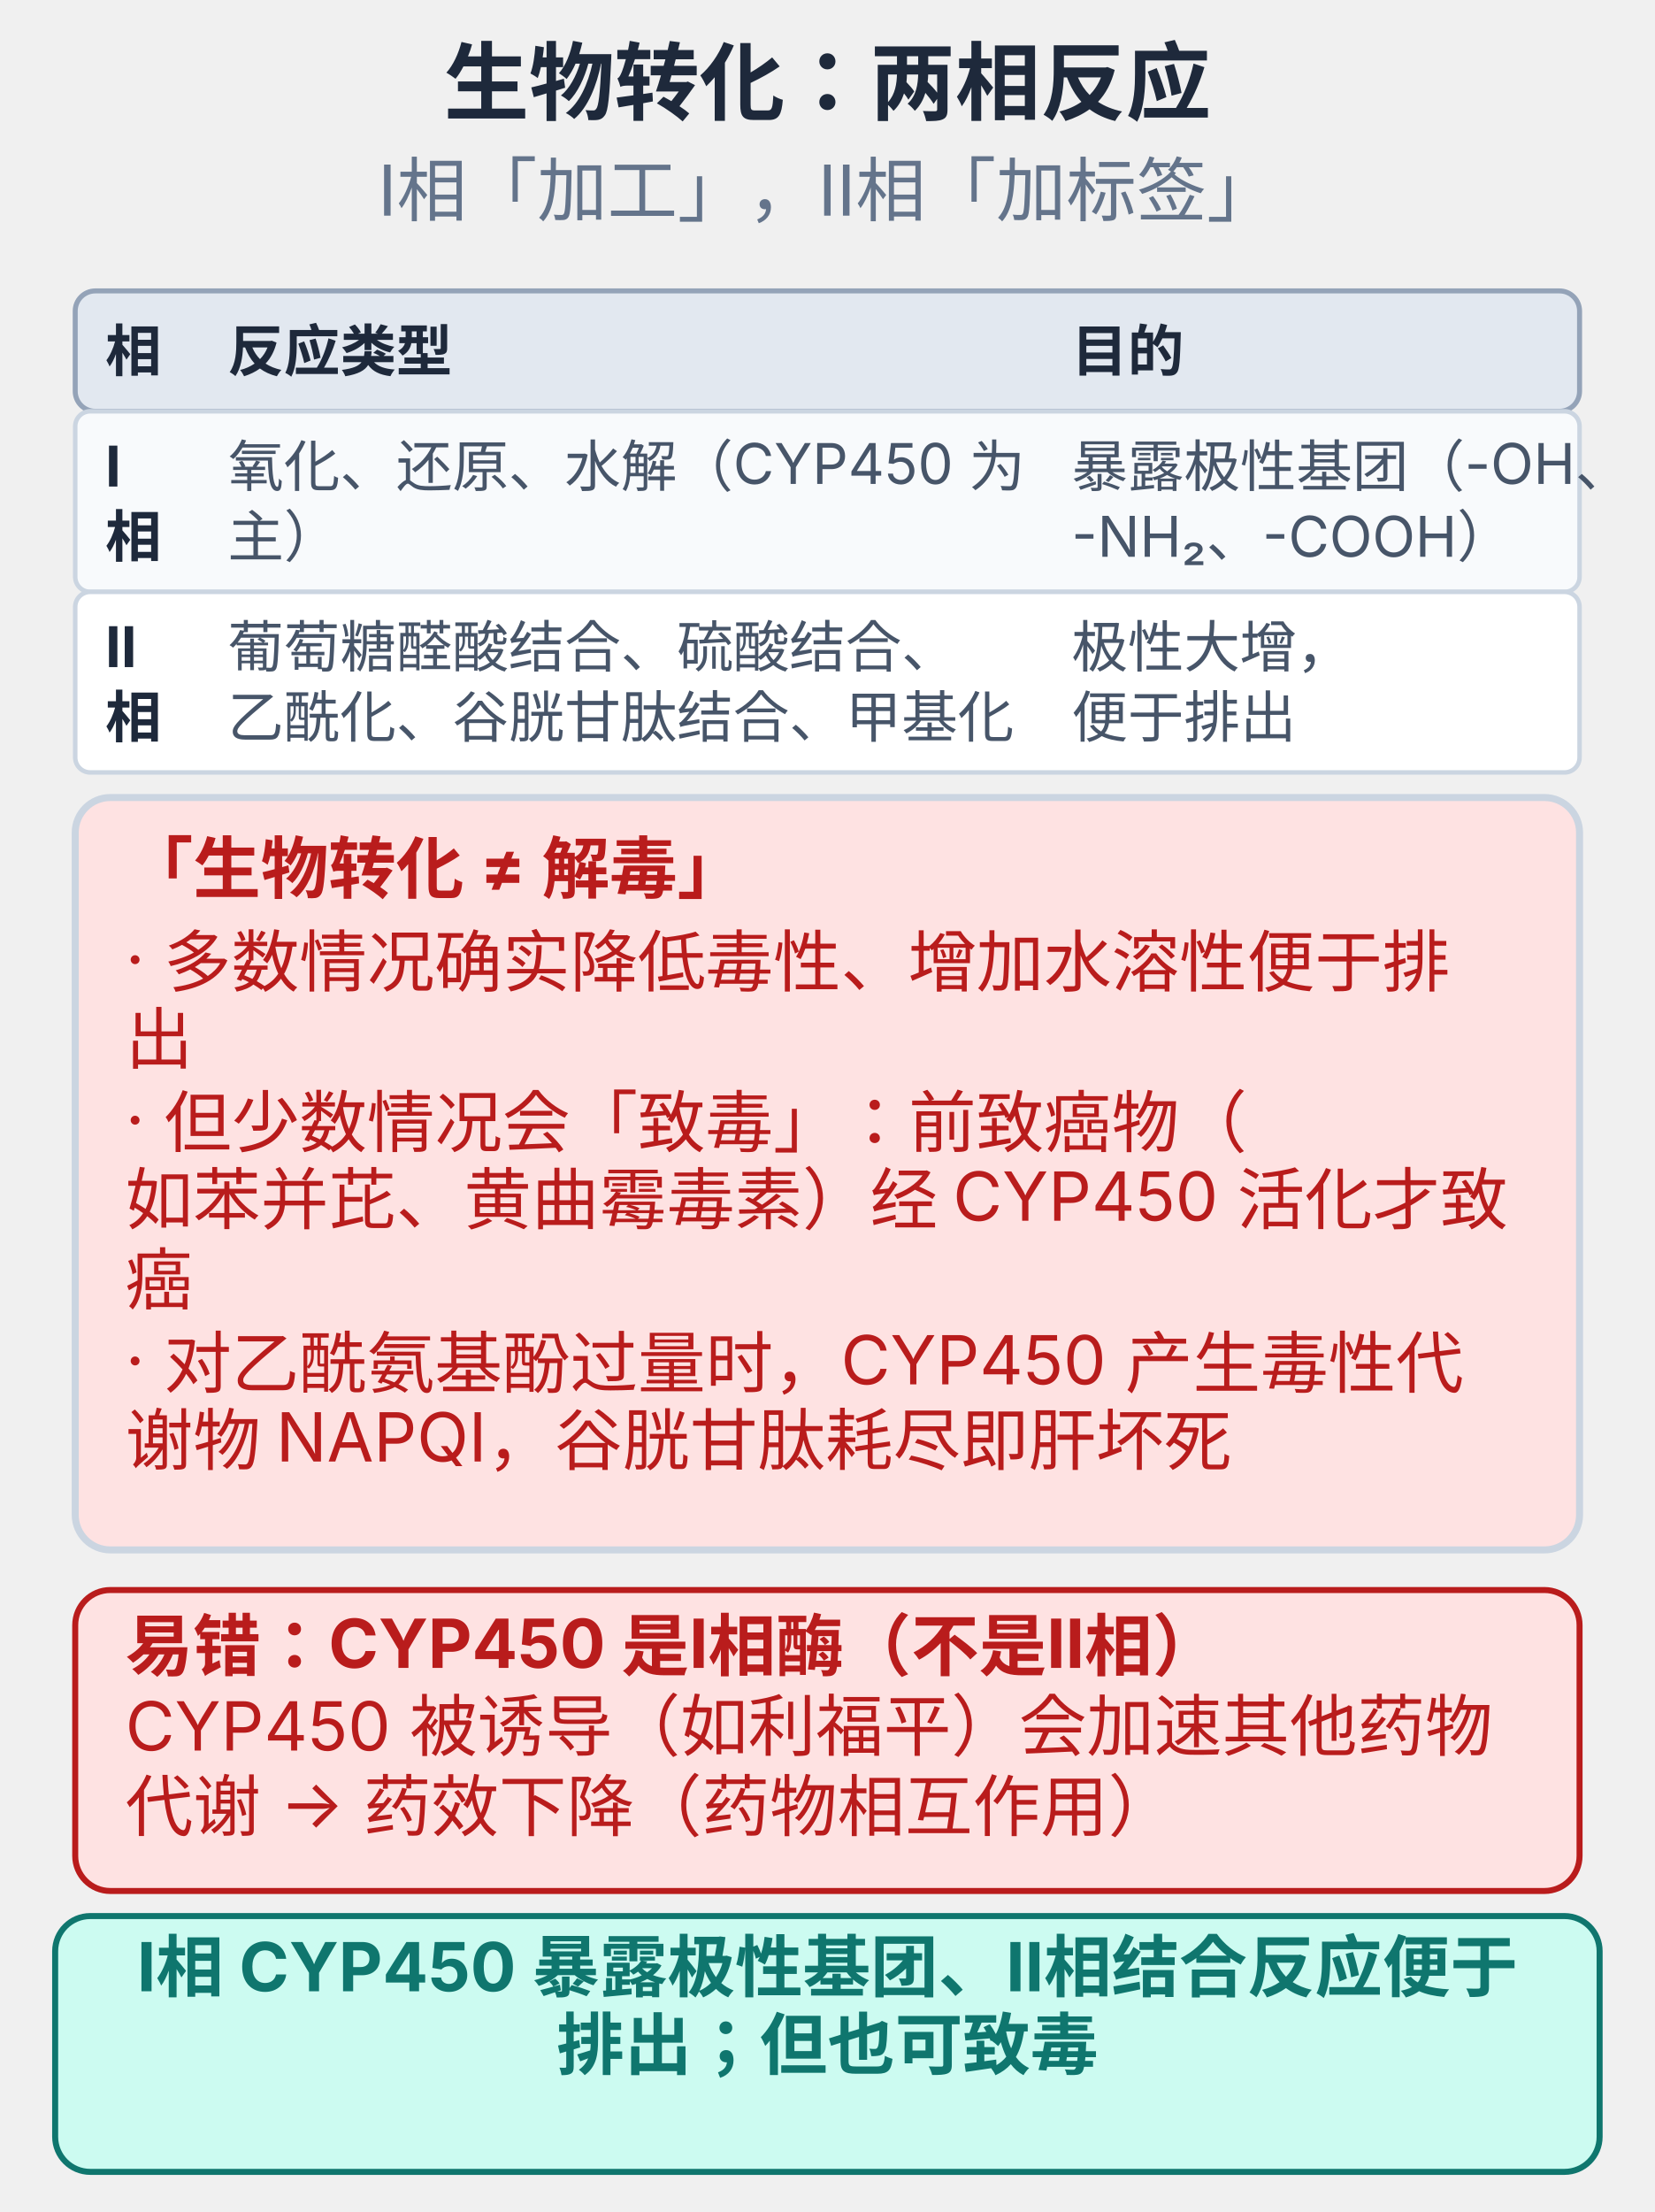
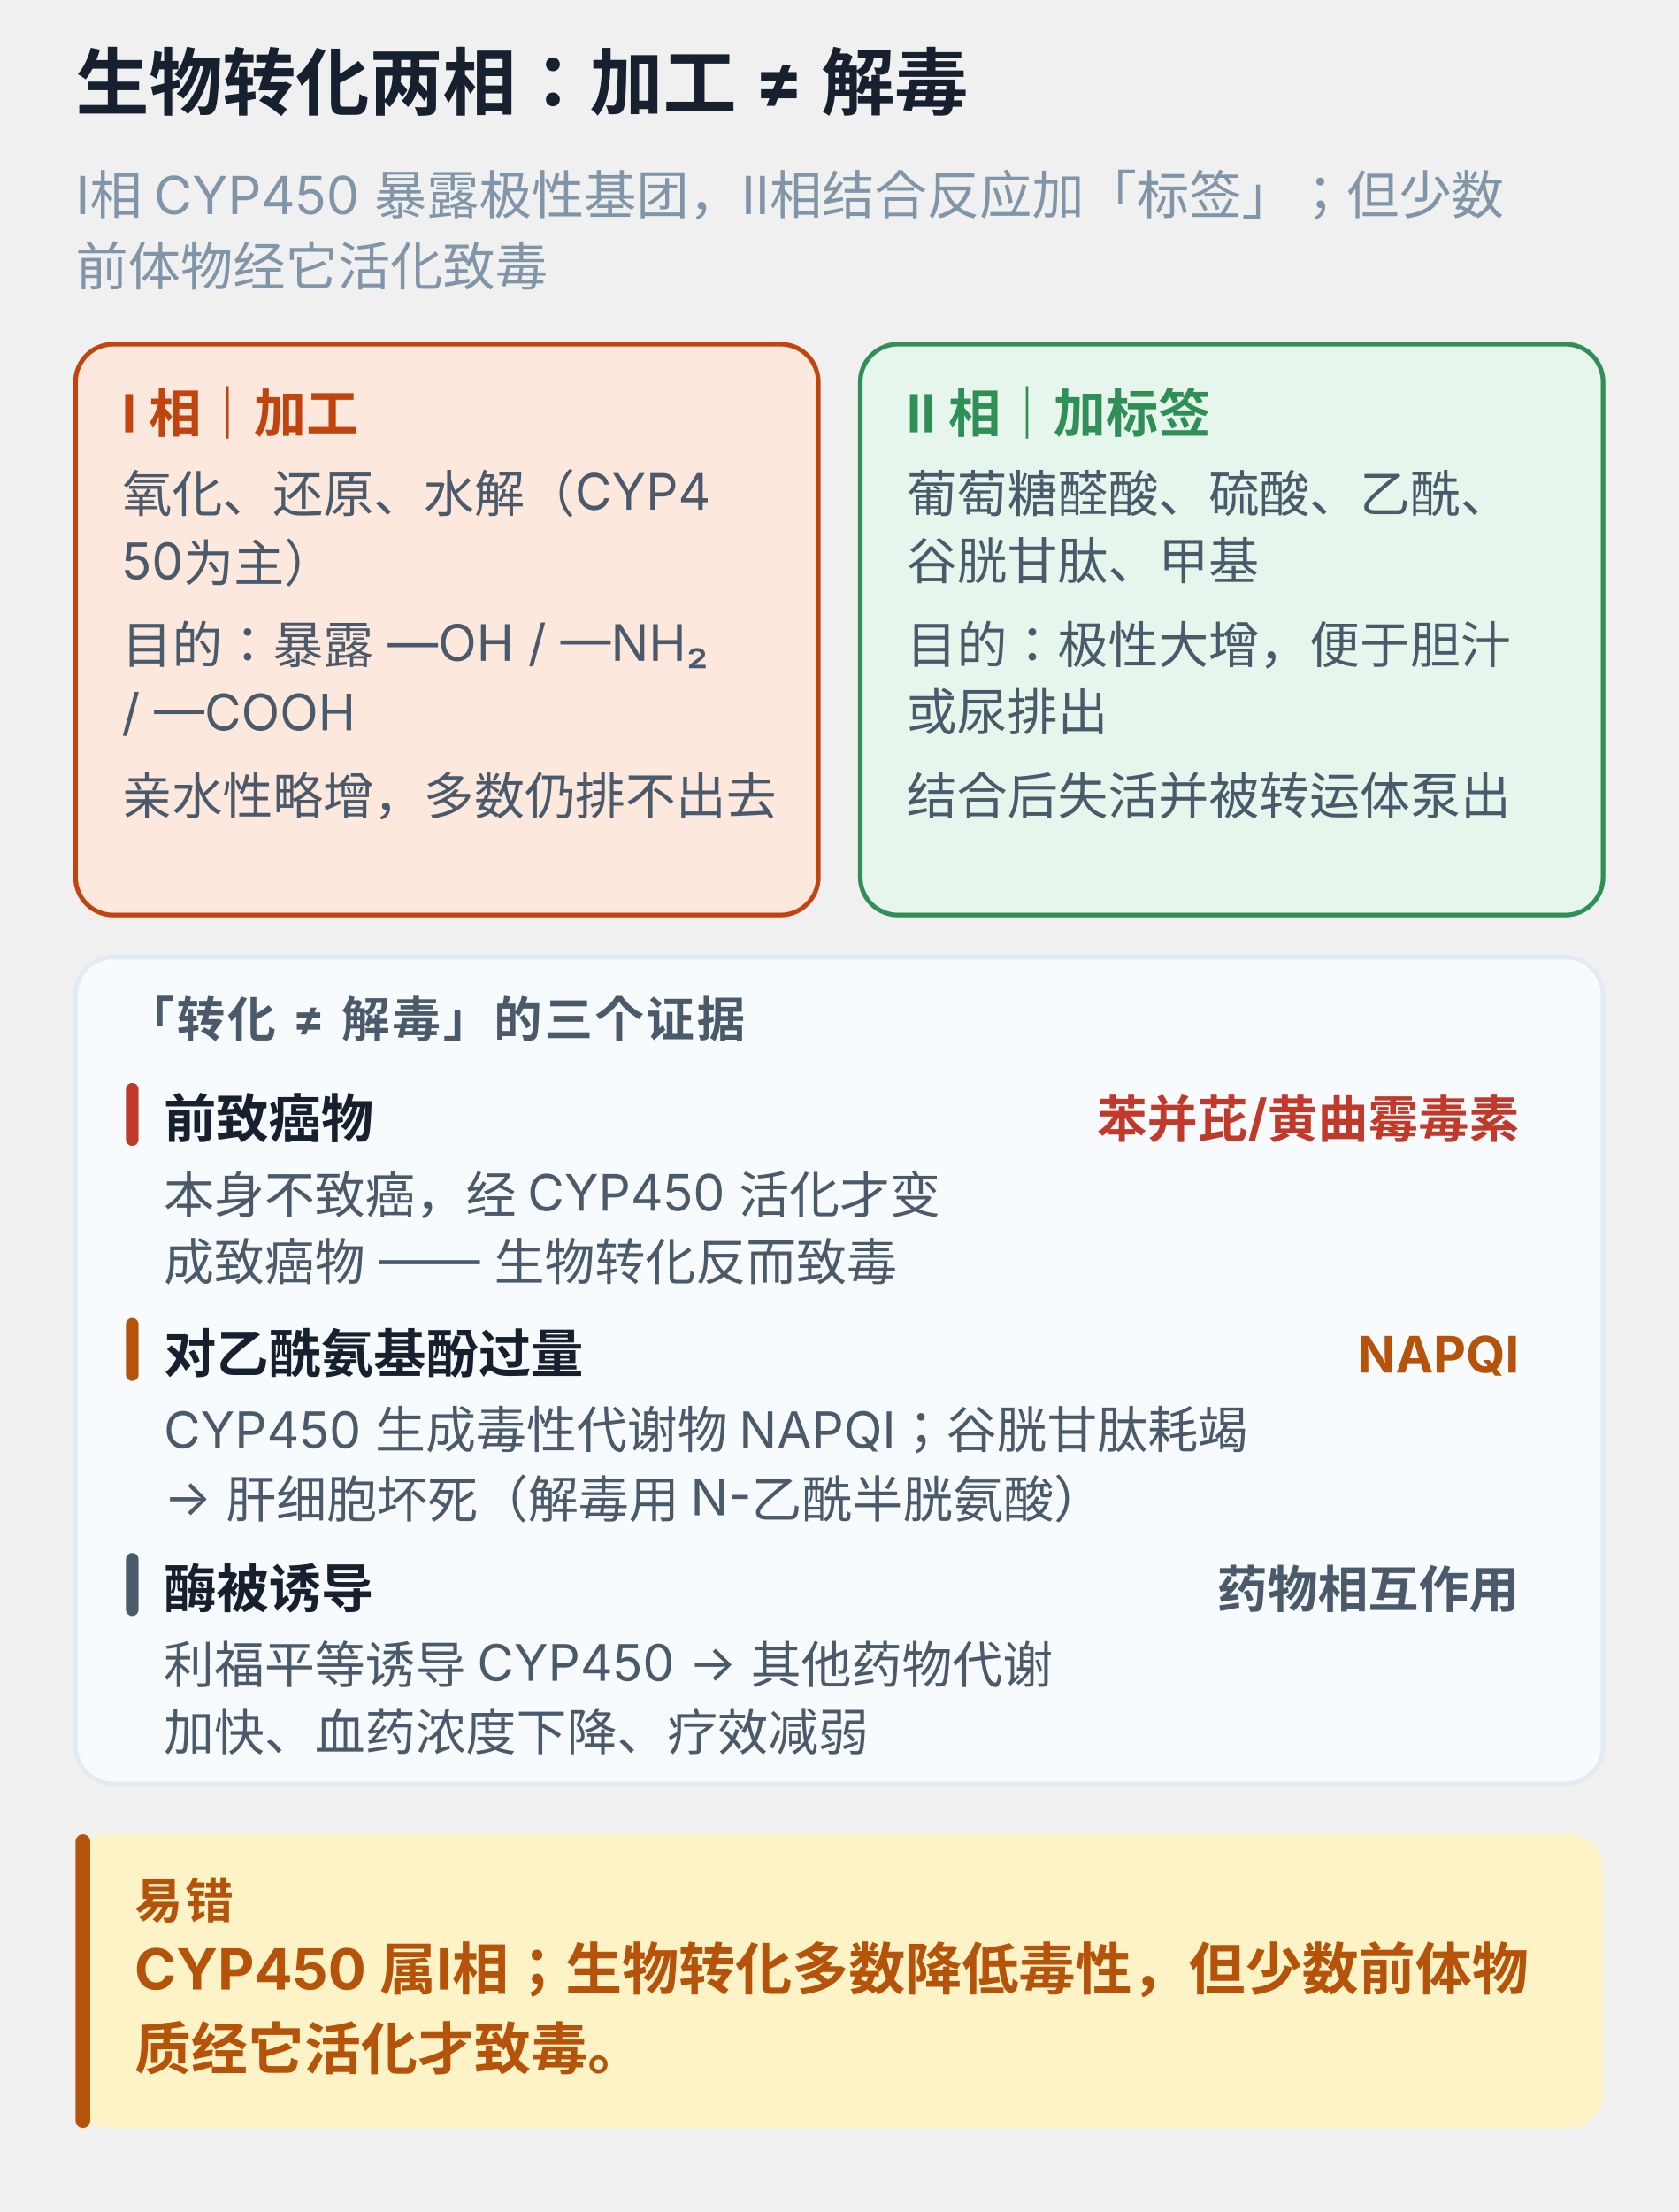
- <svg xmlns="http://www.w3.org/2000/svg" viewBox="0 0 330 441" width="100%" style="max-width:330px;display:block;margin:0 auto;background:#ffffff;border-radius:10px" role="img">
-   <text x="165.0" y="22.6" text-anchor="middle" font-size="17" font-weight="700" fill="#1e293b" font-family="-apple-system,'PingFang SC','Microsoft YaHei',sans-serif">生物转化：两相反应</text>
-   <text x="165.0" y="43.0" text-anchor="middle" font-size="14" font-weight="400" fill="#64748b" font-family="-apple-system,'PingFang SC','Microsoft YaHei',sans-serif">Ⅰ相「加工」，Ⅱ相「加标签」</text>
-   <rect x="15.0" y="58.0" width="300.0" height="24.0" rx="4" fill="#e2e8f0" stroke="#94a3b8" stroke-width="1" />
-   <text x="21.0" y="74.0" text-anchor="start" font-size="11.2" font-weight="700" fill="#1e293b" font-family="-apple-system,'PingFang SC','Microsoft YaHei',sans-serif">相</text>
-   <text x="45.4" y="74.0" text-anchor="start" font-size="11.2" font-weight="700" fill="#1e293b" font-family="-apple-system,'PingFang SC','Microsoft YaHei',sans-serif">反应类型</text>
-   <text x="213.7" y="74.0" text-anchor="start" font-size="11.2" font-weight="700" fill="#1e293b" font-family="-apple-system,'PingFang SC','Microsoft YaHei',sans-serif">目的</text>
-   <rect x="15.0" y="82.0" width="300.0" height="36.0" rx="3" fill="#f8fafc" stroke="#cbd5e1" stroke-width="0.9" />
-   <text x="21.0" y="97.0" text-anchor="start" font-size="11.2" font-weight="700" fill="#1e293b" font-family="-apple-system,'PingFang SC','Microsoft YaHei',sans-serif">Ⅰ </text>
-   <text x="21.0" y="111.0" text-anchor="start" font-size="11.2" font-weight="700" fill="#1e293b" font-family="-apple-system,'PingFang SC','Microsoft YaHei',sans-serif">相</text>
-   <text x="45.4" y="97.0" text-anchor="start" font-size="11.2" font-weight="400" fill="#475569" font-family="-apple-system,'PingFang SC','Microsoft YaHei',sans-serif">氧化、还原、水解（CYP450 为</text>
-   <text x="45.4" y="111.0" text-anchor="start" font-size="11.2" font-weight="400" fill="#475569" font-family="-apple-system,'PingFang SC','Microsoft YaHei',sans-serif">主）</text>
-   <text x="213.7" y="97.0" text-anchor="start" font-size="11.2" font-weight="400" fill="#475569" font-family="-apple-system,'PingFang SC','Microsoft YaHei',sans-serif">暴露极性基团（-OH、</text>
-   <text x="213.7" y="111.0" text-anchor="start" font-size="11.2" font-weight="400" fill="#475569" font-family="-apple-system,'PingFang SC','Microsoft YaHei',sans-serif">-NH₂、-COOH）</text>
-   <rect x="15.0" y="118.0" width="300.0" height="36.0" rx="3" fill="#ffffff" stroke="#cbd5e1" stroke-width="0.9" />
-   <text x="21.0" y="133.0" text-anchor="start" font-size="11.2" font-weight="700" fill="#1e293b" font-family="-apple-system,'PingFang SC','Microsoft YaHei',sans-serif">Ⅱ </text>
-   <text x="21.0" y="147.0" text-anchor="start" font-size="11.2" font-weight="700" fill="#1e293b" font-family="-apple-system,'PingFang SC','Microsoft YaHei',sans-serif">相</text>
-   <text x="45.4" y="133.0" text-anchor="start" font-size="11.2" font-weight="400" fill="#475569" font-family="-apple-system,'PingFang SC','Microsoft YaHei',sans-serif">葡萄糖醛酸结合、硫酸结合、</text>
-   <text x="45.4" y="147.0" text-anchor="start" font-size="11.2" font-weight="400" fill="#475569" font-family="-apple-system,'PingFang SC','Microsoft YaHei',sans-serif">乙酰化、谷胱甘肽结合、甲基化</text>
-   <text x="213.7" y="133.0" text-anchor="start" font-size="11.2" font-weight="400" fill="#475569" font-family="-apple-system,'PingFang SC','Microsoft YaHei',sans-serif">极性大增，</text>
-   <text x="213.7" y="147.0" text-anchor="start" font-size="11.2" font-weight="400" fill="#475569" font-family="-apple-system,'PingFang SC','Microsoft YaHei',sans-serif">便于排出</text>
-   <rect x="15.0" y="159.0" width="300.0" height="150.0" rx="7" fill="#fee2e2" stroke="#cbd5e1" stroke-width="1.4" />
-   <text x="25.0" y="178.0" text-anchor="start" font-size="13.5" font-weight="700" fill="#b91c1c" font-family="-apple-system,'PingFang SC','Microsoft YaHei',sans-serif">「生物转化 ≠ 解毒」</text>
-   <text x="25.0" y="196.0" text-anchor="start" font-size="13.5" font-weight="400" fill="#b91c1c" font-family="-apple-system,'PingFang SC','Microsoft YaHei',sans-serif">· 多数情况确实降低毒性、增加水溶性便于排</text>
-   <text x="25.0" y="212.0" text-anchor="start" font-size="13.5" font-weight="400" fill="#b91c1c" font-family="-apple-system,'PingFang SC','Microsoft YaHei',sans-serif">出</text>
-   <text x="25.0" y="228.0" text-anchor="start" font-size="13.5" font-weight="400" fill="#b91c1c" font-family="-apple-system,'PingFang SC','Microsoft YaHei',sans-serif">· 但少数情况会「致毒」：前致癌物（</text>
-   <text x="25.0" y="244.0" text-anchor="start" font-size="13.5" font-weight="400" fill="#b91c1c" font-family="-apple-system,'PingFang SC','Microsoft YaHei',sans-serif">如苯并芘、黄曲霉毒素）经 CYP450 活化才致</text>
-   <text x="25.0" y="260.0" text-anchor="start" font-size="13.5" font-weight="400" fill="#b91c1c" font-family="-apple-system,'PingFang SC','Microsoft YaHei',sans-serif">癌</text>
-   <text x="25.0" y="276.0" text-anchor="start" font-size="13.5" font-weight="400" fill="#b91c1c" font-family="-apple-system,'PingFang SC','Microsoft YaHei',sans-serif">· 对乙酰氨基酚过量时，CYP450 产生毒性代</text>
-   <text x="25.0" y="292.0" text-anchor="start" font-size="13.5" font-weight="400" fill="#b91c1c" font-family="-apple-system,'PingFang SC','Microsoft YaHei',sans-serif">谢物 NAPQI，谷胱甘肽耗尽即肝坏死</text>
-   <rect x="15.0" y="317.0" width="300.0" height="60.0" rx="7" fill="#fee2e2" stroke="#b91c1c" stroke-width="1.2" />
-   <text x="25.0" y="333.0" text-anchor="start" font-size="13.5" font-weight="700" fill="#b91c1c" font-family="-apple-system,'PingFang SC','Microsoft YaHei',sans-serif">易错：CYP450 是Ⅰ相酶（不是Ⅱ相）</text>
-   <text x="25.0" y="349.0" text-anchor="start" font-size="13.5" font-weight="400" fill="#b91c1c" font-family="-apple-system,'PingFang SC','Microsoft YaHei',sans-serif">CYP450 被诱导（如利福平）会加速其他药物</text>
-   <text x="25.0" y="365.0" text-anchor="start" font-size="13.5" font-weight="400" fill="#b91c1c" font-family="-apple-system,'PingFang SC','Microsoft YaHei',sans-serif">代谢 → 药效下降（药物相互作用）</text>
-   <rect x="11.0" y="382.0" width="308.0" height="51.0" rx="7" fill="#ccfbf1" stroke="#0f766e" stroke-width="1.2" />
-   <text x="165.0" y="397.0" text-anchor="middle" font-size="13.5" font-weight="700" fill="#0f766e" font-family="-apple-system,'PingFang SC','Microsoft YaHei',sans-serif">Ⅰ相 CYP450 暴露极性基团、Ⅱ相结合反应便于</text>
-   <text x="165.0" y="412.5" text-anchor="middle" font-size="13.5" font-weight="700" fill="#0f766e" font-family="-apple-system,'PingFang SC','Microsoft YaHei',sans-serif">排出；但也可致毒</text>
+ <svg xmlns="http://www.w3.org/2000/svg" viewBox="0 0 400 527" width="100%" style="max-width:400px;display:block;margin:0 auto;background:#ffffff;border-radius:12px" role="img" aria-label="生物转化两相：加工 ≠ 解毒">
+   <text x="18.0" y="26.0" font-size="17.5" font-weight="700" fill="#16202e" font-family="-apple-system,BlinkMacSystemFont,'PingFang SC','Microsoft YaHei',sans-serif">生物转化两相：加工 ≠ 解毒</text>
+   <text x="18.0" y="51.0" font-size="12.5" font-weight="400" fill="#8095a8" font-family="-apple-system,BlinkMacSystemFont,'PingFang SC','Microsoft YaHei',sans-serif">Ⅰ相 CYP450 暴露极性基团，Ⅱ相结合反应加「标签」；但少数</text>
+   <text x="18.0" y="68.0" font-size="12.5" font-weight="400" fill="#8095a8" font-family="-apple-system,BlinkMacSystemFont,'PingFang SC','Microsoft YaHei',sans-serif">前体物经它活化致毒</text>
+   <rect x="18.0" y="82.0" width="177.0" height="136.0" rx="9" fill="#fde8dd" stroke="#c1440e" stroke-width="1.1" />
+   <text x="29.0" y="103.0" font-size="12.5" font-weight="700" fill="#c1440e" font-family="-apple-system,BlinkMacSystemFont,'PingFang SC','Microsoft YaHei',sans-serif">Ⅰ 相｜加工</text>
+   <text x="29.0" y="122.0" font-size="12" font-weight="400" fill="#4a5a6b" font-family="-apple-system,BlinkMacSystemFont,'PingFang SC','Microsoft YaHei',sans-serif">氧化、还原、水解（CYP4</text>
+   <text x="29.0" y="138.0" font-size="12" font-weight="400" fill="#4a5a6b" font-family="-apple-system,BlinkMacSystemFont,'PingFang SC','Microsoft YaHei',sans-serif">50为主）</text>
+   <text x="29.0" y="158.0" font-size="12" font-weight="400" fill="#4a5a6b" font-family="-apple-system,BlinkMacSystemFont,'PingFang SC','Microsoft YaHei',sans-serif">目的：暴露 —OH / —NH₂</text>
+   <text x="29.0" y="174.0" font-size="12" font-weight="400" fill="#4a5a6b" font-family="-apple-system,BlinkMacSystemFont,'PingFang SC','Microsoft YaHei',sans-serif">/ —COOH</text>
+   <text x="29.0" y="194.0" font-size="12" font-weight="400" fill="#4a5a6b" font-family="-apple-system,BlinkMacSystemFont,'PingFang SC','Microsoft YaHei',sans-serif">亲水性略增，多数仍排不出去</text>
+   <rect x="205.0" y="82.0" width="177.0" height="136.0" rx="9" fill="#e6f6ec" stroke="#2f8f57" stroke-width="1.1" />
+   <text x="216.0" y="103.0" font-size="12.5" font-weight="700" fill="#2f8f57" font-family="-apple-system,BlinkMacSystemFont,'PingFang SC','Microsoft YaHei',sans-serif">Ⅱ 相｜加标签</text>
+   <text x="216.0" y="122.0" font-size="12" font-weight="400" fill="#4a5a6b" font-family="-apple-system,BlinkMacSystemFont,'PingFang SC','Microsoft YaHei',sans-serif">葡萄糖醛酸、硫酸、乙酰、</text>
+   <text x="216.0" y="138.0" font-size="12" font-weight="400" fill="#4a5a6b" font-family="-apple-system,BlinkMacSystemFont,'PingFang SC','Microsoft YaHei',sans-serif">谷胱甘肽、甲基</text>
+   <text x="216.0" y="158.0" font-size="12" font-weight="400" fill="#4a5a6b" font-family="-apple-system,BlinkMacSystemFont,'PingFang SC','Microsoft YaHei',sans-serif">目的：极性大增，便于胆汁</text>
+   <text x="216.0" y="174.0" font-size="12" font-weight="400" fill="#4a5a6b" font-family="-apple-system,BlinkMacSystemFont,'PingFang SC','Microsoft YaHei',sans-serif">或尿排出</text>
+   <text x="216.0" y="194.0" font-size="12" font-weight="400" fill="#4a5a6b" font-family="-apple-system,BlinkMacSystemFont,'PingFang SC','Microsoft YaHei',sans-serif">结合后失活并被转运体泵出</text>
+   <rect x="18.0" y="228.0" width="364.0" height="197.0" rx="9" fill="#f8fbfd" stroke="#e3eaf2" stroke-width="1.1" />
+   <text x="30.0" y="247.0" font-size="11.5" font-weight="700" fill="#4a5a6b" letter-spacing="0.6" font-family="-apple-system,BlinkMacSystemFont,'PingFang SC','Microsoft YaHei',sans-serif">「转化 ≠ 解毒」的三个证据</text>
+   <rect x="30.0" y="258.0" width="3.0" height="15.0" rx="1.5" fill="#c0392b" />
+   <text x="39.0" y="271.0" font-size="12.5" font-weight="700" fill="#16202e" font-family="-apple-system,BlinkMacSystemFont,'PingFang SC','Microsoft YaHei',sans-serif">前致癌物</text>
+   <text x="362.0" y="271.0" text-anchor="end" font-size="12" font-weight="700" fill="#c0392b" font-family="-apple-system,BlinkMacSystemFont,'PingFang SC','Microsoft YaHei',sans-serif">苯并芘/黄曲霉毒素</text>
+   <text x="39.0" y="289.0" font-size="12" font-weight="400" fill="#4a5a6b" font-family="-apple-system,BlinkMacSystemFont,'PingFang SC','Microsoft YaHei',sans-serif">本身不致癌，经 CYP450 活化才变</text>
+   <text x="39.0" y="305.0" font-size="12" font-weight="400" fill="#4a5a6b" font-family="-apple-system,BlinkMacSystemFont,'PingFang SC','Microsoft YaHei',sans-serif">成致癌物 —— 生物转化反而致毒</text>
+   <rect x="30.0" y="314.0" width="3.0" height="15.0" rx="1.5" fill="#b45309" />
+   <text x="39.0" y="327.0" font-size="12.5" font-weight="700" fill="#16202e" font-family="-apple-system,BlinkMacSystemFont,'PingFang SC','Microsoft YaHei',sans-serif">对乙酰氨基酚过量</text>
+   <text x="362.0" y="327.0" text-anchor="end" font-size="12" font-weight="700" fill="#b45309" font-family="-apple-system,BlinkMacSystemFont,'PingFang SC','Microsoft YaHei',sans-serif">NAPQI</text>
+   <text x="39.0" y="345.0" font-size="12" font-weight="400" fill="#4a5a6b" font-family="-apple-system,BlinkMacSystemFont,'PingFang SC','Microsoft YaHei',sans-serif">CYP450 生成毒性代谢物 NAPQI；谷胱甘肽耗竭</text>
+   <text x="39.0" y="361.0" font-size="12" font-weight="400" fill="#4a5a6b" font-family="-apple-system,BlinkMacSystemFont,'PingFang SC','Microsoft YaHei',sans-serif">→ 肝细胞坏死（解毒用 N-乙酰半胱氨酸）</text>
+   <rect x="30.0" y="370.0" width="3.0" height="15.0" rx="1.5" fill="#4a5a6b" />
+   <text x="39.0" y="383.0" font-size="12.5" font-weight="700" fill="#16202e" font-family="-apple-system,BlinkMacSystemFont,'PingFang SC','Microsoft YaHei',sans-serif">酶被诱导</text>
+   <text x="362.0" y="383.0" text-anchor="end" font-size="12" font-weight="700" fill="#4a5a6b" font-family="-apple-system,BlinkMacSystemFont,'PingFang SC','Microsoft YaHei',sans-serif">药物相互作用</text>
+   <text x="39.0" y="401.0" font-size="12" font-weight="400" fill="#4a5a6b" font-family="-apple-system,BlinkMacSystemFont,'PingFang SC','Microsoft YaHei',sans-serif">利福平等诱导 CYP450 → 其他药物代谢</text>
+   <text x="39.0" y="417.0" font-size="12" font-weight="400" fill="#4a5a6b" font-family="-apple-system,BlinkMacSystemFont,'PingFang SC','Microsoft YaHei',sans-serif">加快、血药浓度下降、疗效减弱</text>
+   <rect x="18.0" y="437.0" width="364.0" height="70.0" rx="8" fill="#fef3c7" />
+   <rect x="18.0" y="437.0" width="3.5" height="70.0" rx="1.8" fill="#b45309" />
+   <text x="32.0" y="457.0" font-size="11.5" font-weight="700" fill="#b45309" letter-spacing="0.6" font-family="-apple-system,BlinkMacSystemFont,'PingFang SC','Microsoft YaHei',sans-serif">易错</text>
+   <text x="32.0" y="474.0" font-size="13.5" font-weight="700" fill="#b45309" font-family="-apple-system,BlinkMacSystemFont,'PingFang SC','Microsoft YaHei',sans-serif">CYP450 属Ⅰ相；生物转化多数降低毒性，但少数前体物</text>
+   <text x="32.0" y="493.0" font-size="13.5" font-weight="700" fill="#b45309" font-family="-apple-system,BlinkMacSystemFont,'PingFang SC','Microsoft YaHei',sans-serif">质经它活化才致毒。</text>
</svg>
